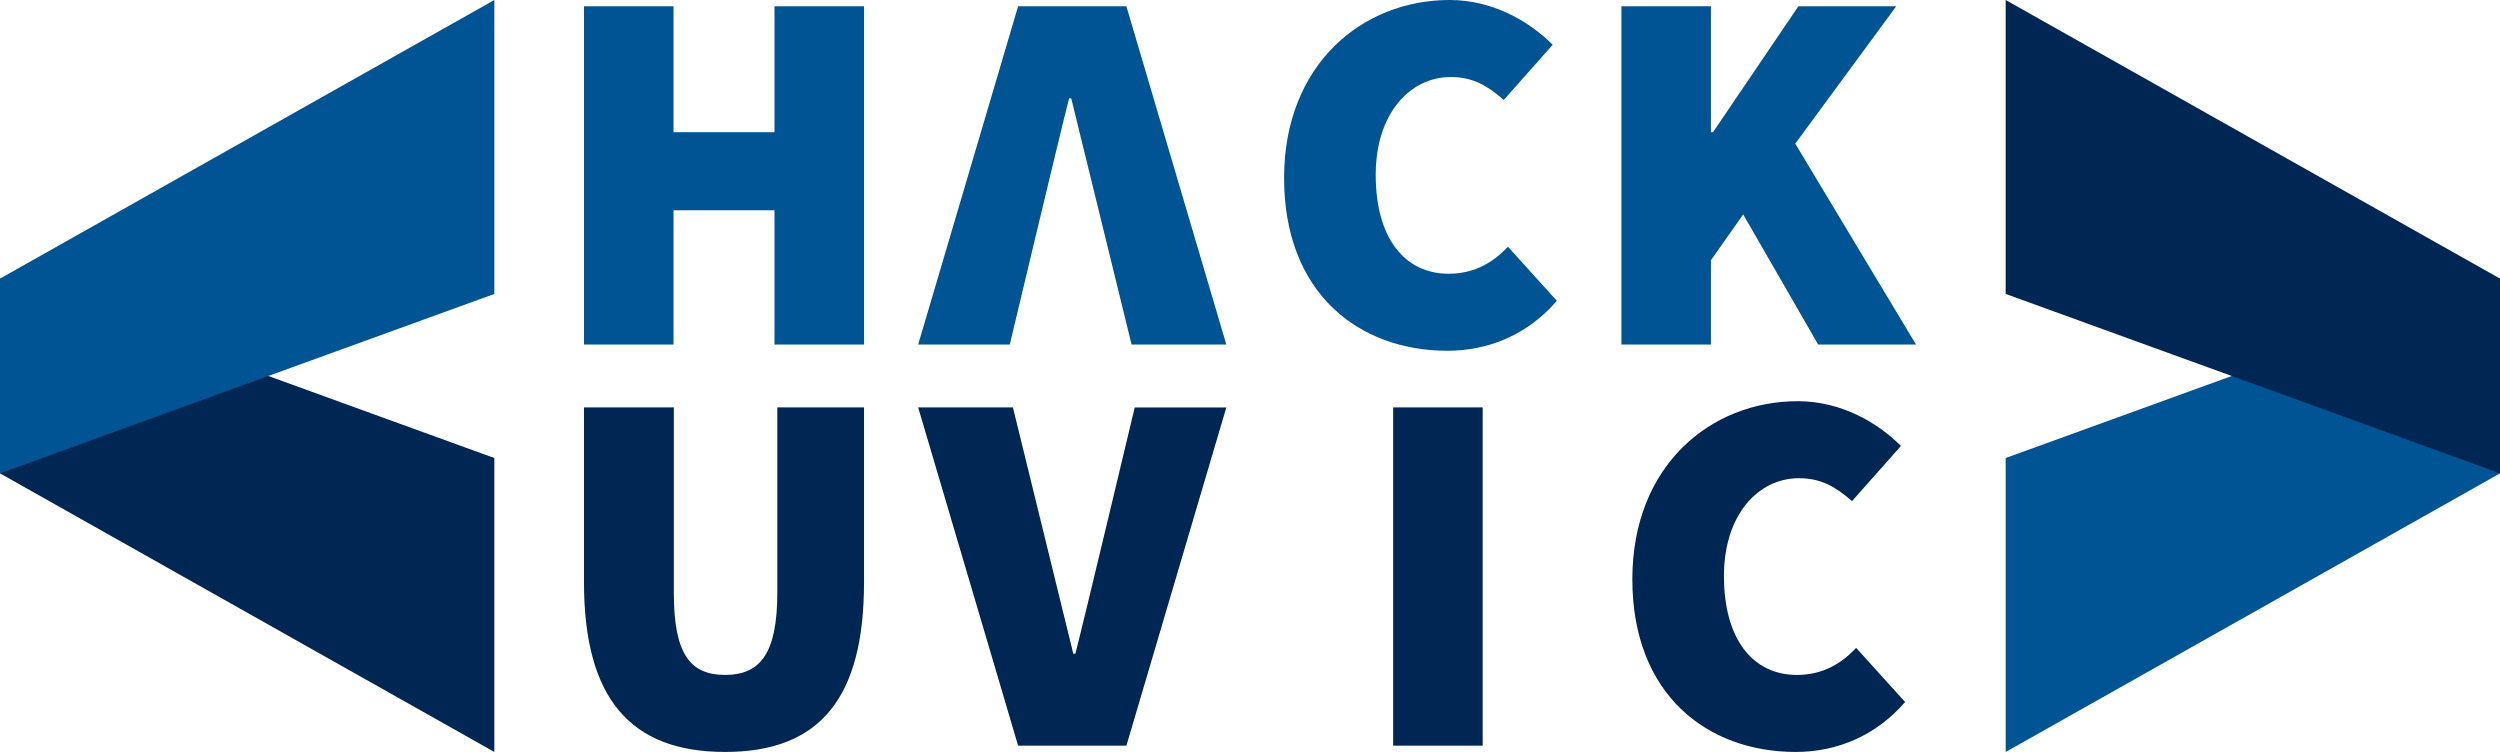
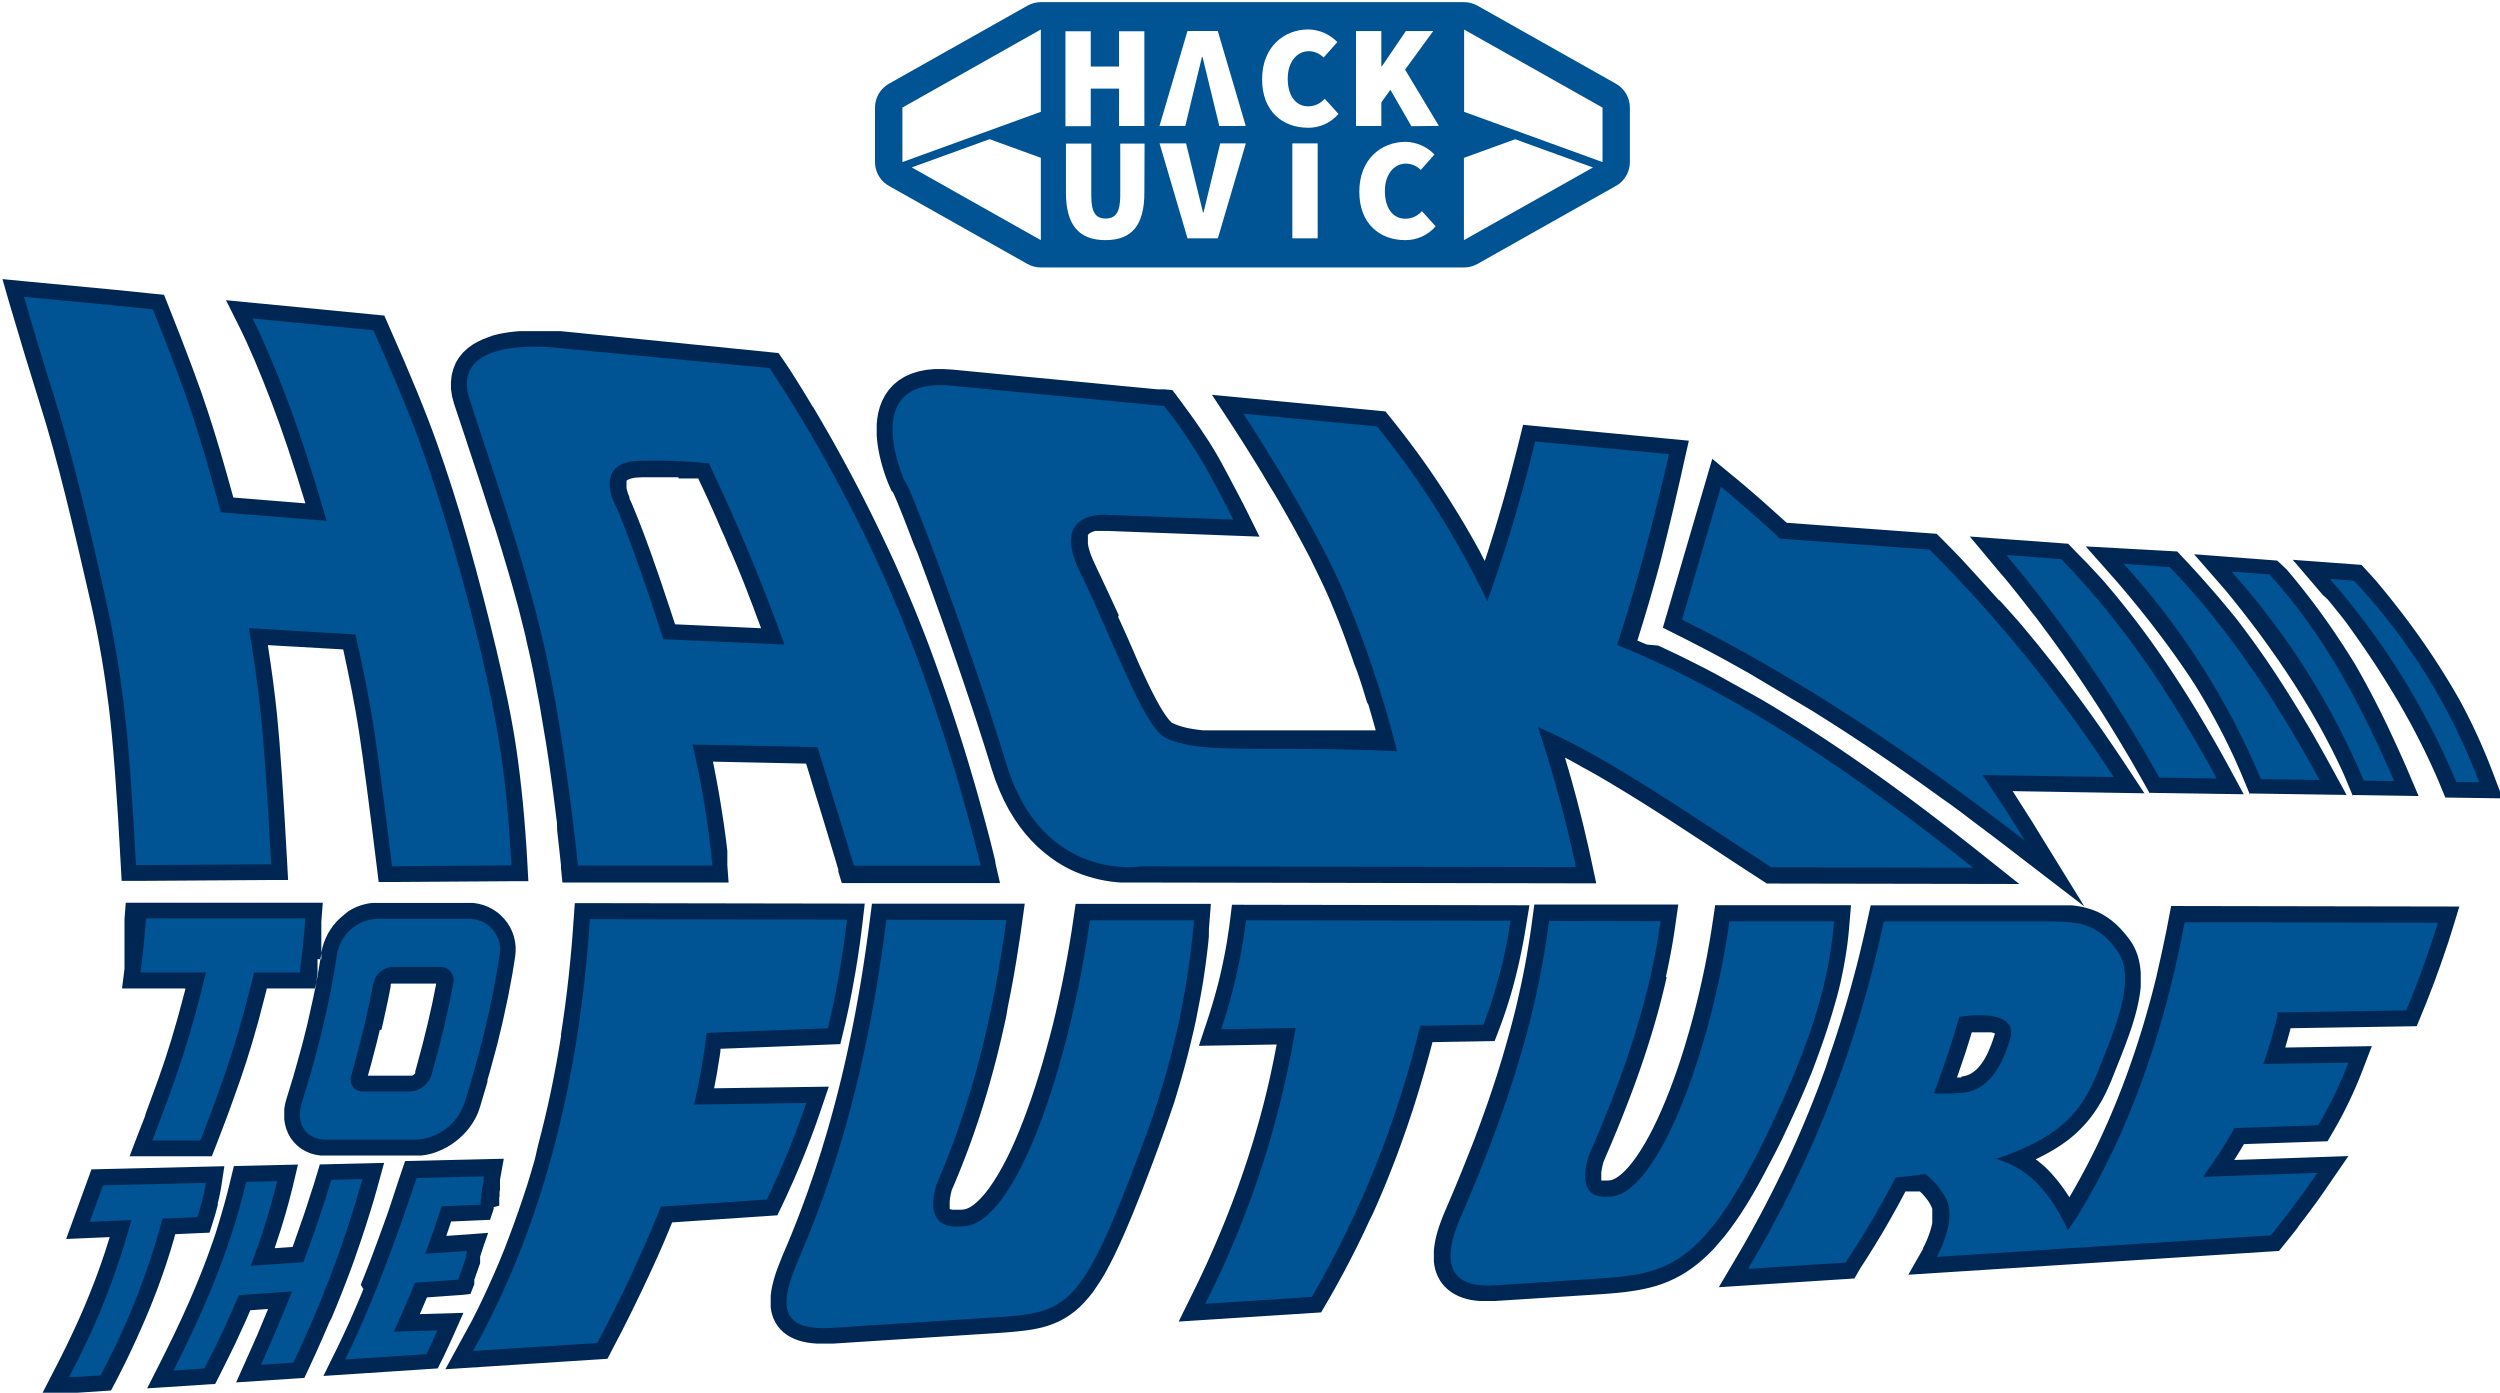
- <svg xmlns="http://www.w3.org/2000/svg" version="1.2" baseProfile="tiny" width="512" height="154" viewBox="0 0 512 154">
-   <path fill="#005493" d="M119.599 1.28h18.338v25.792h20.681V1.28h18.333v69.278h-18.333V43.062h-20.681v27.497h-18.338V1.28zM296.883 0c8.742 0 16.205 4.266 21.108 9.169L307.97 20.464c-3.411-2.982-6.398-4.688-10.871-4.688-8.317 0-15.353 7.46-15.353 20.036 0 13.004 5.97 20.25 14.922 20.25 5.33 0 9.172-2.343 12.153-5.541l10.021 11.085c-5.864 6.821-13.859 10.232-22.388 10.232-18.12 0-33.474-11.724-33.474-35.387C262.982 13.218 278.974 0 296.883 0zM332.064 1.28h18.337v25.792h.425L368.312 1.28h20.04L367.67 29.419l24.731 41.139h-20.042l-15.352-26.646-6.606 9.38v17.266h-18.337V1.28zM251.152 70.559h-19.404L219.382 20.12h-.426c-1.918 7.461-12.153 50.439-12.153 50.439H188.04L208.51 1.28h22.173l20.469 69.279z" />
-   <path fill="#002754" d="M119.599 83.442h18.403v37.943c0 12.363 3.21 16.838 10.486 16.838 7.28 0 10.703-4.475 10.703-16.838V83.442h17.761v35.815c0 23.656-8.985 34.742-28.464 34.742-19.47 0-28.889-11.086-28.889-34.742V83.442zM285.318 83.442h18.333v69.276h-18.333V83.442zM368.201 82.165c8.743 0 16.207 4.262 21.11 9.164l-10.02 11.299c-3.411-2.986-6.397-4.69-10.874-4.69-8.316 0-15.353 7.459-15.353 20.037 0 13 5.97 20.249 14.923 20.249 5.33 0 9.17-2.343 12.153-5.543l10.021 11.088c-5.86 6.82-13.856 10.231-22.386 10.231-18.122 0-33.471-11.725-33.471-35.385.002-23.234 15.989-36.45 33.897-36.45zM188.041 83.442h19.405l12.366 50.44h.426c1.918-7.46 12.152-50.44 12.152-50.44h18.763l-20.469 69.276H208.51l-20.469-69.276zM54.945 76.998L0 57.057v39.885L101.241 154V93.805z" />
-   <path fill="#005493" d="M0 57.057v39.885l54.945-19.944 46.296-16.801V0zM511.999 96.944V57.058l-54.942 19.944-46.296 16.803V154z" />
-   <path fill="#002754" d="M457.057 77.002l54.942 19.942V57.058L410.761 0v60.197z" />
+ <svg xmlns="http://www.w3.org/2000/svg" viewBox="0 0 395 220">
+   <defs>
+     <style>.cls-1{fill:#002754;}.cls-1,.cls-2{fill-rule:evenodd;}.cls-2,.cls-3{fill:#005493;}</style>
+   </defs>
+   <g id="Foreground">
+     <path class="cls-1" d="M281.48,185.36l.76-1.6.75-1.61.73-1.63.72-1.64.7-1.65.69-1.67.67-1.68.66-1.69.64-1.71.63-1.72L289,167l.6-1.75.58-1.76.57-1.78.55-1.79.54-1.81.52-1.82.5-1.84.49-1.85.47-1.87.45-1.88.44-1.9.86-3.91h29.87l.47,0,.47,0,.46,0,.46,0,.46.05.45.06.45.08.45.09.45.11.45.13.45.14.44.16.44.18.43.21.43.23.42.25.41.27.41.29.4.32.39.33.38.36.38.38.37.4.36.42.36.44.38.49.39.58.36.64.3.66.24.67.19.68.14.69.1.69.06.7,0,.7v.7l0,.7-.07.7-.1.7-.12.7-.14.7-.16.7-.18.7-.19.7-.21.7-.22.7-.23.7-.24.69-.25.69-.25.69-.26.68-.26.67-.26.67-.26.66-.26.65-.26.64-.25.63-.25.64-.26.65-.28.64-.28.63-.29.61-.3.6-.31.58-.33.56-.34.55-.35.54-.36.52-.38.51-.39.49-.41.48-.42.46-.44.45-.45.44-.46.42-.48.41-.5.4-.51.38-.53.37-.54.36-.56.35-.57.34-.59.33-.6.32-.62.32-.64.31,0,0,.2.14.54.43.54.46.53.49.52.53.5.56.45.53.41.52.39.51.37.51.35.5.33.5.2.31.71-1.21.72-1.28.7-1.29.69-1.3.67-1.31.66-1.32.64-1.34.62-1.35.61-1.36.59-1.37.58-1.38.56-1.39.55-1.4.53-1.41.52-1.42.5-1.43.49-1.44.48-1.45.46-1.46.45-1.47.43-1.48.42-1.49.41-1.5.39-1.51.38-1.52L341,153l.35-1.54.34-1.55.33-1.56.32-1.56.7-3.64,45.54.08-1.14,3.71-.14.44-.14.44-.14.44-.14.44-.14.44-.15.44-.15.44-.15.44-.15.44-.15.44-.15.44-.15.44-.16.44-.16.44-.16.44-.16.44-.16.44-.16.44-.16.44-.17.44-.17.44-.17.44-.17.44-.17.44-.17.44-.17.44-.18.44-.18.44-.18.44-.18.44-.82,2-19.93.32-.09.36-.14.52-.14.51-.14.51-.15.51-.15.51,0,.13,13.65-.22-1.47,3.82-.13.33-.13.34-.14.35-.15.36-.15.37-.16.38-.16.38-.17.39-.18.4-.18.4-.19.41-.19.42-.2.42-.21.43-.21.43-.16.31-.15.3-.15.3-.15.29-.15.28-.15.28-.15.27-.14.26-.14.26-.14.25-.14.25-.14.24-.13.24-.13.23-.13.22-.83,1.42-13.21.45-.1.17-.28.47-.28.47-.29.47-.29.47-.3.46,18.05-.62L368,187.09l-.22.32-.22.32-.22.32-.22.32-.22.32-.22.31-.22.32-.22.31-.23.32-.23.31-.23.31-.23.31-.23.31-.23.31-.23.31-.23.31-.23.31-.24.31-.24.31-.24.31-.24.31L363,194l-.24.31-.24.31-.24.31-.25.31-.25.31-.25.31-.25.31-.25.31-.95,1.17-29.92,1.92h0l-28.65,1.84,2.33-4.09,0,0,0-.06,0-.09.06-.1.07-.13.08-.15.08-.17.09-.19.1-.21.1-.23.1-.24.1-.25.1-.27.1-.28.1-.28.09-.29.08-.29.08-.29.07-.3.06-.29,0-.29,0-.28,0-.27v-.75l0-.22,0-.2,0-.18-.05-.16-.07-.17-.1-.21-.12-.23-.13-.22-.14-.22-.15-.22-.16-.21-.17-.21-.17-.2-.18-.2-.18-.19-.19-.18-.16-.15h-.1l-.38,0-.37,0-.35,0-.34,0-.32,0-.3,0h-.14l0,.06-.23.43-.23.43-.23.43-.23.43-.23.43-.24.43-.24.43-.24.43-.24.43-.24.43-.24.43-.25.43-.25.43-.25.43-.25.43-.26.43-.26.43-.26.43-.26.43-.26.43-.27.43-.27.43-.27.43-.27.43-.27.43-.28.43-.28.43-.28.43L293,202l-21.43,1.38,3.32-5.63.87-1.5.85-1.52.84-1.53.83-1.54.81-1.55.8-1.56.79-1.58.77-1.59ZM78,190.74h0v0l0,.1v0l0,.07,0,.11-.57,1.71-6.16.27-.08.25-.16.48-.16.48-.16.48-.16.47,0,.11,3.45-.24,3.13-.24-.65,1.86-.62,1.91,0,.07,0,.08,0,.07,0,.07,0,.07,0,.07h0v0h0l0,.13,0,.07v.07l0,.1h0l0,.05v.08l0,.09-.77,2.21-.05.14-.1.27,0,.13,0,.13,0,.14,0,.13,0,.13,0,.05h0v0l-.4,1-.2.54-1.28.14-5.6.4v0l-.21.5-.21.49-.21.49-.21.49-.21.49-.08.18,6.89-.2-1.74,3.92-.11.24-.11.24-.11.24-.11.24-.11.24-.11.24-.11.23-.11.24-.11.24-.11.24-.11.23-.11.24-1,2-18.06,1.19,2.32-4.71.37-.78.37-.78.37-.8.37-.8.37-.81.36-.82.36-.83.36-.84.36-.85.36-.85.35-.86L57,203l.35-.88.35-.88.35-.89.35-.9.34-.9.34-.91.34-.92.34-.92.34-.93.34-.93.34-.94.34-.94.33-.95.33-1,.33-1,.33-1,.33-1,.33-1,.9-2.66,6.7-.16,8.9-.21L79,186.4v.14l0,.11v.11l0,.13,0,.1v.09h0v0h0v0h0v.2l0,.1,0,.05h0v.07l0,.11,0,.1,0,.11,0,.1v.1l-.07.24h0l0,.06v.13h0l0,.12,0,.15,0,.07V189l-.05.22,0,.2,0,.12h0v0l0,.1,0,.11v.06h0l0,.18v.05l0,.08v.07h0v0h0l0,.06v0h0v.12h0v0h0l0,.06h0v.06h0v0Zm-43.56-.48-.1.4-.1.38-.1.37-.1.36-.1.34-.1.33-.1.32-.63,2-5.42.24-.17.61-.23.81-.24.81-.25.81-.26.81-.26.8-.27.8-.28.8-.28.8-.29.8-.29.79-.3.79-.31.79-.31.79-.32.79-.33.79-.33.79-.34.78-.34.78-.35.78-.35.78-.36.78-.36.78-.37.78-.37.78-.38.77-.38.77-.39.77-.39.77-1.05,2-5.29.35H6.73L9,215.64l.38-.75.38-.75.37-.75.37-.75.36-.75.36-.75.35-.75.35-.75.34-.75.34-.75.33-.76.33-.76.32-.76.31-.76.31-.76.3-.76.3-.76.29-.76.28-.76.28-.76.27-.76.26-.76.26-.76.25-.76.24-.76.24-.76.16-.52-6.88.3,4-11,21-.5-.5,3.28-.06.33-.06.34-.07.36-.08.38-.09.4-.1.43-.11.45ZM36,188.14l.25-1,.7-2.9L47.08,184l-.86,3.63-.11.43-.11.43-.11.43-.11.43-.11.43-.12.43-.12.43-.12.43-.12.43-.12.43-.13.43-.13.43-.13.43-.13.43-.13.43-.14.43-.14.43-.14.43-.14.43-.14.43-.14.43-.15.43,0,.12,2.82-.19,0-.07.15-.4.14-.4.14-.4.14-.4.14-.4.14-.4.14-.4.14-.4.14-.4.14-.4.14-.4.14-.4.14-.4.13-.4.13-.4.13-.4.13-.4.13-.4.13-.4.13-.4.13-.4.13-.4.13-.4.13-.4.13-.4.12-.4.12-.4.65-2.17,10.16-.24-1.16,4.21-.26.92-.27.93-.28.92-.28.92-.29.92-.29.92-.3.92-.3.92-.31.92-.32.92-.32.92L56,199l-.33.92-.34.92-.35.92-.35.92-.36.92-.36.92-.37.92-.37.92-.38.92-.38.92L52,209l-.39.92-.4.92-.4.92-.41.92-.41.92-.42.92-.42.92-1.06,2.27-10.78.71,1.87-4.19.16-.36.16-.36.16-.36.16-.36.16-.36.16-.36.16-.36.16-.36.16-.36.15-.36.15-.36.15-.36.15-.36.15-.36.15-.36.15-.36.15-.36.15-.36.15-.36.15-.36.09-.21-2.83.2,0,.05-.16.37-.16.37-.16.37-.16.37-.17.37-.17.37-.17.37-.17.37-.17.37-.17.37-.17.37-.17.37-.17.37-.17.37-.18.37-.18.37-.18.37-.18.37-.18.37-.18.36-.18.36-.18.36-.18.37-.18.36-.18.36-.18.36-.18.37L34,218.66l-10.75.7,2.43-4.81.42-.85.42-.85.42-.85.42-.86.41-.86.41-.87.41-.87.4-.88.4-.88.39-.88.39-.89.38-.89.38-.9.37-.9.37-.91.36-.91.35-.92.35-.92.34-.93.33-.93.33-.94.32-.94.31-1,.3-1,.3-1,.29-1,.28-1,.27-1,.26-1Zm43.11-43.53.55.56.49.62.42.67.35.72.27.76.18.79.1.82v.84l-.08.78-.07.44-.06.38-.06.38-.06.37-.06.37-.06.37-.06.38-.07.37-.07.37-.07.38-.07.37-.07.37-.07.37-.07.37-.07.38-.07.37-.07.37-.08.37-.08.37-.08.37-.08.37-.08.37-.08.37-.08.37-.08.37-.08.37-.08.37-.08.37-.09.37-.09.37-.09.37-.09.37-.09.37-.09.38-.09.38-.09.37-.09.37-.1.37-.1.37-.1.37-.1.37-.1.37-.1.37-.1.37-.1.37-.1.37-.1.37-.1.37-.1.37-.11.37-.11.37-.11.37L77,171l-.11.37-.11.37-.11.37-.11.37-.11.37-.11.37-.11.37-.11.37-.11.37-.11.37-.13.42-.27.75-.36.77-.42.73-.47.69-.52.65-.56.6-.6.56-.64.52-.67.47-.7.42-.73.37L69,182l-.78.26-.8.19-.82.12-.77,0H51.39l-.77,0-.81-.13-.78-.22-.74-.32-.69-.4-.63-.49-.56-.57-.48-.63-.39-.69-.3-.73-.21-.76-.12-.78,0-.8,0-.8.13-.81.2-.75.13-.42.11-.36.11-.36.11-.36.11-.36.11-.36.11-.36.11-.36.11-.36.11-.36.12-.43.19-.66.1-.36.1-.36.1-.36.1-.36.1-.36.1-.36.1-.36.1-.36.1-.36.1-.36.18-.69.1-.39.09-.36.09-.36.09-.36.09-.36.09-.36.09-.36.09-.36.08-.36.08-.36.08-.36.08-.36.08-.36.08-.36.08-.36.08-.36.08-.36.08-.36.08-.36.08-.36.07-.36.08-.4.14-.68.07-.36.07-.36.07-.36.07-.36.07-.36.06-.36.06-.36.06-.36.06-.36.06-.36.06-.36.06-.36.06-.36.06-.36.06-.42.15-.75.23-.78.3-.75.35-.72.41-.68.46-.64.51-.6.56-.55.61-.51L55,144l.69-.4.72-.34.76-.27.79-.2.82-.13.77,0H74l.77,0,.82.13.79.21.75.29.71.37.66.44.61.5ZM60,162.75l-.11.46-.11.46-.11.46-.11.46-.12.46-.12.46-.12.46-.12.46-.12.46-.12.46-.12.46-.12.46-.13.46-.13.46-.13.46-.09.31h6.78l.07,0,.08,0,.08,0,.09-.05.09-.07.09-.07.08-.07.07-.08.06-.08,0-.07,0-.06,0-.05,0-.1.11-.39.13-.45.12-.45.12-.45.12-.45.12-.44.12-.45.12-.45.12-.45.12-.45.11-.44.11-.45.11-.45.11-.45.11-.44.11-.45.11-.44.1-.44.1-.44.1-.45.1-.44.1-.44.1-.44.1-.45.09-.44.09-.45.09-.45.09-.45.09-.45.09-.45.09-.45v-.06H62l0,0-.05,0-.06,0-.06,0-.05.05-.05.06,0,.06,0,.06,0,.05,0,.05,0,0,0,.1-.08.4-.09.46-.09.46-.09.46-.09.46-.1.46-.1.46-.1.46-.1.46-.1.46-.1.46-.1.46-.1.46-.11.46-.11.46Zm-9.83-11.21,0,.27,0,.27,0,.27,0,.27,0,.27,0,.27,0,.27,0,.27-.31,2.48H42.13l0,.16-.11.42-.11.42-.11.42-.11.42-.11.42-.11.42-.11.42-.11.42-.11.42-.11.42-.11.42-.11.42-.12.42-.12.42-.12.42-.12.42-.12.42-.12.42-.12.42-.12.42-.13.42-.13.42-.13.42-.13.42-.13.42-.13.42-.13.42-.14.42-.14.42-.14.42-.14.42-.14.42-.14.42-.14.42-.15.42-.15.42-.15.42-.15.42-.15.42-.15.42-.15.42-.15.42-.15.42-.15.42-.15.42-.15.42-.16.42-.15.42-.16.42-.16.42-.16.42-.16.42-.16.42-.16.42-.16.42-.16.41-.16.42-.16.42-.78,2h-13l1.48-3.86.16-.41.16-.41.16-.41.16-.41.16-.41.16-.41L23,176l.15-.41.15-.41.15-.41.15-.41.15-.41.15-.41.15-.41.15-.41.15-.41.15-.41.15-.41.15-.41.15-.41.14-.41.15-.43.28-.8.14-.41.14-.41.14-.41.14-.41.13-.41.13-.41.13-.41.13-.41.13-.41.13-.4.13-.41.12-.41.12-.41.12-.41.23-.78.13-.45.12-.41.12-.41.12-.41.11-.41.11-.41.11-.41.11-.41.11-.41.11-.41.11-.41.11-.41.11-.41.11-.41.11-.41,0-.15h-10l.39-3.11,0-.26,0-.26,0-.26,0-.26,0-.26,0-.26,0-.26,0-.27,0-.26,0-.26,0-.26,0-.26,0-.26,0-.26,0-.26,0-.27,0-.26,0-.26,0-.26,0-.26,0-.26,0-.26,0-.26,0-.27,0-.26,0-.26,0-.26,0-.26,0-.53.2-2.6H51l-.23,3,0,.27,0,.27,0,.27,0,.27,0,.27,0,.27,0,.27,0,.27,0,.27,0,.27,0,.27,0,.27,0,.27,0,.27,0,.27,0,.27,0,.27,0,.27,0,.27,0,.27,0,.27,0,.27Zm141.15,46.65.59-1.34.57-1.34.56-1.34.55-1.34.53-1.34.52-1.34.5-1.34.49-1.34.47-1.34.46-1.34.45-1.34.43-1.34.42-1.34.4-1.34.39-1.34.38-1.34.36-1.34.35-1.34.33-1.34.32-1.34.3-1.34.29-1.34.28-1.34.26-1.34.19-1-12.29.21,1.31-3.93.17-.52.17-.52.16-.52.16-.52.16-.52.15-.52.15-.52.15-.52.14-.52.14-.52.14-.52.13-.52.13-.52.12-.52.12-.52.12-.52.11-.52.11-.52.11-.52.1-.52.1-.52.1-.52.09-.52.09-.52.08-.52.08-.52.08-.52.08-.52.07-.52.07-.52.34-2.76,47,.08-.57,3.46L241,147l-.09.53-.09.53-.1.53-.1.53-.1.53-.11.53-.11.53-.11.53-.11.53-.12.53-.12.53-.13.53-.13.53-.13.53-.14.53-.14.53-.14.53-.15.53-.15.53-.16.53-.16.53-.17.53-.17.53-.17.53-.18.53-.18.53-.19.53-.19.53-.2.53-.81,2.12-9.82.17-.24.93-.38,1.4-.39,1.4-.4,1.4-.41,1.4-.42,1.39-.43,1.39-.44,1.39-.46,1.38-.47,1.38-.48,1.38-.49,1.37-.5,1.37-.52,1.37-.53,1.36-.54,1.36-.56,1.36-.57,1.35-.58,1.35-.6,1.35L216.3,193l-.62,1.34-.64,1.33-.65,1.33-.67,1.33-.68,1.32-.7,1.32-.71,1.31-.72,1.31-.74,1.31-1.43,2.46-22.51,1.45,2.6-5.28.65-1.34.63-1.34.62-1.34.6-1.34ZM88.61,163.6l.34-2.26.32-2.27.29-2.29.27-2.31.24-2.33.22-2.34.19-2.36.34-4.75,45.81.08-.39,3.36-.07.55-.07.54-.07.54-.07.55-.07.55-.08.55-.08.54-.08.54-.08.55-.08.55-.09.55-.09.55-.09.54-.09.55-.1.54-.1.55-.1.55-.1.55-.1.55-.1.54-.11.55-.11.55-.11.55-.11.55-.12.55-.12.55-.12.55-.12.55-.13.55-.13.55-.58,2.41-18.94.74,0,.34-.05.36-.05.36-.06.37-.06.37-.06.37-.06.37-.06.37-.06.37-.06.37-.06.37-.07.37-.07.37-.07.37-.07.37-.07.37-.07.37v0l18.12-.26-1.32,3.88-.17.49-.17.49-.17.49-.17.49-.18.49-.18.49-.18.49-.18.48-.18.49-.19.49-.19.49-.19.49-.19.49-.19.49-.2.48-.2.48-.2.49-.2.49-.21.49-.21.49-.21.49-.21.49-.21.48-.22.48-.22.49-.22.49-.22.49-.22.48-.23.49-.23.49-.87,1.81-16.62,1.12-.24.58-.28.69-.29.69-.29.69-.29.69-.3.68-.3.68-.3.68-.31.68-.31.68-.31.68-.31.68-.32.68-.32.68-.32.68-.32.68-.33.68-.33.68-.33.68-.33.68-.33.68-.34.68-.34.68-.34.68-.34.68-.35.67-.35.67-.35.67-.35.67-1,1.93-25.61,1.65,3.2-5.86,1-1.83.93-1.85.9-1.87.87-1.89.85-1.9.82-1.92.79-1.94.76-2,.74-2,.71-2,.68-2,.66-2,.63-2.06.6-2.07L85,181l.55-2.11.52-2.13.5-2.15.47-2.17.44-2.18.42-2.2.39-2.22.37-2.24Zm174.72-9.18-.28,1.2-.29,1.2-.3,1.2-.31,1.2-.33,1.19-.34,1.19-.35,1.19-.36,1.18-.37,1.18-.38,1.18-.39,1.18-.4,1.17-.41,1.17-.42,1.17-.43,1.17-.44,1.17-.45,1.16-.45,1.16-.46,1.16-.47,1.16-.48,1.16-.48,1.16-.49,1.16-.5,1.16-.42,1-.13.52-.12.6-.08.53,0,.45v.36l0,.26,0,.16v0l.07,0,.21,0h.33l.48,0,.43-.05.32-.1.4-.19.47-.3.53-.42.57-.54.6-.66.62-.78.64-.88.65-1,.65-1.08.65-1.17.65-1.26.64-1.34.63-1.41.63-1.48.61-1.54.6-1.6.59-1.65.57-1.7.55-1.74.53-1.77.52-1.81.49-1.83.47-1.85.45-1.87.42-1.88.4-1.89.37-1.89.34-1.89.31-1.88.61-4.05,21.46,0-.32,3.83-.11,1.11-.13,1.1-.15,1.09-.17,1.09-.19,1.08-.2,1.07-.22,1.06-.23,1.06-.25,1-.26,1-.28,1-.29,1-.3,1-.31,1-.32,1-.33,1-.34,1-.35,1-.36,1-.37,1-.37,1-.38,1-.39.94-.39.94-.39.93-.4.92-.4.91-.41.91-.41.9-.41.89-.41.89-1,2.14-1,2-1,1.91-.94,1.8-.92,1.69-.91,1.58-.89,1.48-.88,1.38-.87,1.29-.87,1.2-.86,1.12-.86,1-.86,1-.87.88-.88.81-.88.74-.89.67-.9.61-.91.54-.92.48-.93.42-.94.37-.95.32-1,.27-1,.23-1,.19-1,.16-1,.13-1,.11-1,.09-1,.08-1,.07-16.51,1.06-.81,0h-.8l-.77,0-.74-.07-.71-.11-.68-.16-.65-.2-.62-.25-.59-.3-.56-.35-.52-.4-.47-.45-.42-.49-.36-.53-.3-.56-.24-.57-.18-.58-.13-.59-.08-.59,0-.59v-.59l0-.59.06-.59.09-.59.11-.59.14-.59.16-.59.18-.59.2-.59.21-.59.23-.59.24-.59.64-1.49.62-1.46.61-1.46.6-1.45.59-1.45.58-1.45.57-1.44.56-1.44.54-1.44.53-1.44.52-1.44.51-1.44.49-1.44.48-1.44.47-1.44.45-1.44.44-1.44.42-1.44.41-1.44.4-1.44.38-1.44.37-1.45.35-1.45.33-1.46.32-1.46.3-1.46.29-1.47.27-1.48.25-1.48.24-1.49.22-1.49.5-3.72,22.75,0-.59,4.11-.19,1.23-.21,1.22-.22,1.22-.24,1.22-.25,1.21-.26,1.21ZM137.84,142.78l24.07,0-.59,4.22-.2,1.35-.21,1.35-.21,1.35-.22,1.35-.23,1.35-.24,1.34-.25,1.34-.26,1.34-.27,1.34L159,160.5l-.29,1.34-.3,1.34-.31,1.34-.32,1.33-.33,1.33-.35,1.33-.36,1.33-.37,1.33-.38,1.33-.4,1.32-.41,1.32-.42,1.32-.44,1.32-.45,1.32-.47,1.32-.48,1.31-.5,1.31-.51,1.31-.53,1.31-.54,1.3-.47,1.09-.14.59-.12.64-.06.55v.45l0,.34,0,.23,0,.13,0,.05h0l.06,0,.14.05.24.06.35,0h.46l.59,0,.51-.06.39-.12.46-.22.53-.34.58-.48.62-.61.65-.74.67-.87.68-1,.69-1.1.69-1.21.69-1.31.68-1.41.67-1.49.66-1.57.65-1.65.64-1.72.63-1.78.61-1.84.59-1.89.58-1.94.56-2,.54-2,.52-2,.49-2.07.47-2.09.45-2.1.42-2.11.4-2.12.37-2.11.34-2.11.63-4.27,21.37,0-.31,3.93L191,148l-.12,1.21-.14,1.2-.15,1.2-.16,1.19-.17,1.19-.18,1.18-.2,1.18-.21,1.17-.22,1.16-.23,1.16L189,161l-.25,1.15-.26,1.14-.27,1.13-.27,1.12-.28,1.12-.29,1.11-.3,1.1-.3,1.09-.31,1.08-.32,1.08-.32,1.07-.33,1.06-.34,1-.34,1-.35,1-.35,1-.36,1-.36,1-.36,1-.91,2.45-.87,2.3-.83,2.15-.8,2-.76,1.88-.74,1.76-.71,1.64-.69,1.52L176,198.5l-.67,1.31L174.7,201l-.66,1.12-.66,1-.67,1L172,205l-.71.81-.73.73-.76.66-.79.59-.82.52-.84.45-.87.38-.88.32-.9.26-.92.21-.93.17-1,.14-1,.11-1,.1-1,.08-1.09.08-1.13.07-25,1.61-.87,0h-.85l-.81,0-.77-.06-.74-.1-.71-.14-.68-.19-.65-.24-.62-.29-.59-.35-.54-.41-.49-.47-.43-.52-.36-.56-.29-.59-.22-.61-.15-.61-.09-.61,0-.61v-.6l0-.6.07-.6.1-.59.13-.6.15-.6.17-.6.19-.6.21-.61L123,200l.24-.62.25-.63.26-.63.7-1.65.67-1.62.65-1.63.63-1.63.61-1.63.59-1.63.57-1.64.56-1.64.54-1.64.52-1.64.5-1.65.49-1.65.47-1.65.45-1.65.44-1.66.42-1.66.41-1.66.39-1.66.38-1.67.36-1.67.35-1.67.34-1.67.32-1.67.31-1.68.3-1.68.29-1.68.27-1.68.26-1.69.25-1.69.24-1.69.23-1.69.51-3.91ZM315.93,94.84l1,1.11,1,1.12,1,1.12.95,1.13.94,1.13.93,1.13.92,1.14.91,1.14.9,1.14.89,1.15.88,1.15.87,1.15.87,1.16.86,1.16.85,1.16.84,1.17.83,1.17.82,1.17.81,1.18.81,1.18.8,1.18.79,1.18,3.42,5.18L318,125l.13.2.21.33.21.33.21.33.21.33.21.33.21.33.21.33.21.33.21.33.21.33.21.33.21.33.21.33.21.33.21.33.2.33.2.33.2.33,7.45,12.08-12.64-9.71L315,132.22l-1.69-1.27-1.68-1.26L310,128.44l-1.68-1.24L306.62,126l-1.68-1.21-1.68-1.2-1.68-1.18-1.68-1.17-1.68-1.16-1.68-1.14-1.68-1.13-1.68-1.11-1.68-1.1-1.68-1.08-1.68-1.07-1.68-1.06-1.68-1-1.68-1-1.68-1-1.68-1-1.68-1-1.68-1-1.68-.94L273,104.5l-1.67-.91-1.68-.89-1.67-.87-1.68-.86-3.57-1.79,7.81-26.69,3.27,2.71.31.25.31.25.3.25.3.26.3.25.3.25.3.26.3.26.3.25.3.26.3.26.3.26.3.26.3.26.3.26.29.26.29.26.29.26.29.26.29.26.29.26.29.26.29.26.29.26.29.26.29.26.29.26.49.44L306,84.34l1.73,1.74,1.06,1.08,1.05,1.09,1,1.09,1,1.09,1,1.1,1,1.1,1,1.11,1,1.11Zm23.72,30.5-1.35-2.4-.64-1.12-.64-1.12-.65-1.12-.66-1.11-.66-1.11-.67-1.11-.68-1.11L333,114l-.69-1.1-.7-1.1-.71-1.1-.71-1.09-.72-1.09-.73-1.09-.74-1.09-.75-1.09-.75-1.08-.76-1.08-.77-1.08-.78-1.07-.79-1.07-.79-1.07-.8-1.07L321,96.7l-.82-1.06-.83-1.06-.84-1.06-.85-1.06-.86-1.05-.86-1-4.71-5.64,15.54,1.14,1.64,1.71,1,1,.95,1,.93,1,.92,1,.9,1.05.89,1.06.88,1.07.86,1.07.85,1.08.84,1.08.82,1.09.81,1.09.8,1.1.78,1.1.77,1.11.76,1.11.75,1.12.74,1.12.73,1.12.72,1.13.71,1.13.7,1.13.69,1.13.68,1.14.67,1.14.66,1.14.66,1.14.65,1.14.64,1.14.63,1.14,2.71,5-14.87-.22Zm15.85.24-1.09-2.64-.46-1.09-.48-1.08L353,119.7l-.51-1.08-.52-1.08-.53-1.07-.55-1.07-.56-1.07-.58-1.07-.59-1.06-.6-1.06-.62-1.06-.63-1.05-.65-1.05-.66-1-.67-1-.69-1-.7-1-.71-1-.73-1-.74-1-.75-1-.76-1-.78-1-.79-1-.8-1-.82-1-.83-1-.84-1-.85-1-5-5.65L344,87.13l1.6,1.7.92,1,.91,1,.89,1,.88,1,.87,1,.85,1,.84,1,.83,1,.81,1,.8,1.05.79,1.06.78,1.06.77,1.07.76,1.07.75,1.08.73,1.08.72,1.08.71,1.09.7,1.09.69,1.09.68,1.09.68,1.1.67,1.1.66,1.1.65,1.1.64,1.1.63,1.11.63,1.11.62,1.11.61,1.11,2.69,4.92-15.27-.23Zm16.27.24-1.08-2.6-.45-1.05-.46-1-.48-1-.49-1-.5-1-.52-1-.53-1-.54-1-.56-1-.57-1-.58-1-.6-1-.61-1-.62-1-.63-1-.65-1-.66-1-.67-1-.68-1-.7-1-.71-1-.72-1-.73-1-.75-1-.76-1-.77-1-.78-1-.79-1-.81-1-.82-1-4.89-5.6,13.14,1L361.32,90l.84,1,.82,1,.8,1,.78,1,.77,1,.75,1,.73,1,.72,1,.7,1,.68,1,.67,1,.66,1,.64,1,.63,1,.62,1,.6,1.05.59,1.06.58,1.06.57,1.06.56,1.07.55,1.07.54,1.07.53,1.07.52,1.08.51,1.08.5,1.08.5,1.08.49,1.08.49,1.08.48,1.09,2,4.69-10.39-.16Zm14.6.22-1.06-2.57-.43-1-.45-1-.46-1-.47-1-.48-1-.5-1-.51-1-.52-1-.53-1-.55-1-.56-1-.57-1-.58-1-.6-1-.61-1-.62-1-.63-1-.64-1-.65-1-.67-1-.68-1-.69-1-.7-1-.71-1-.72-1-.73-.95-.75-.94-.76-.94-.77-.94L367,94l-4.74-5.55,10.86.8,1.53,1.67.85.95.83,1,.82,1,.8,1,.79,1,.77,1,.76,1,.74,1,.73,1,.71,1,.7,1,.68,1,.67,1,.65,1,.64,1,.62,1,.61,1,.6,1,.58,1,.57,1,.55,1.05.54,1.05.53,1.06.51,1.06.5,1.07.48,1.07.47,1.08.46,1.08.44,1.09.43,1.09,1.73,4.57-9-.13ZM176.67,97.48l.46,1,.45,1,.45,1,.44,1,.44,1,.43,1,.43,1,.42.94.42.91.41.88.4.85.4.81.39.77.38.73.37.68.36.63.34.57.33.51.31.45.28.37.25.29.2.21.14.12,0,0,.14.07.28.12.29.12.3.11.31.1.33.1.34.09.36.09.38.08.39.07.42.07.43.06.46.06.48.05.5,0,.53,0,.55,0,.58,0,.61,0,.63,0,.66,0,.69,0h17.6l.73,0,.7,0,.66,0,.63,0,.6,0,.57,0,.54,0,.5,0h0l-.06-.23-.19-.68-.21-.73-.22-.78-.24-.82-.25-.86L216,111l-.29-.94-.3-1-.32-1-.33-1-.34-1L214,105l-.37-1.08-.39-1.1-.4-1.11-.41-1.12L212,99.43l-.44-1.12-.45-1.12-.46-1.12L210.21,95l-.48-1.1-.5-1.11-.53-1.12-.55-1.14-.57-1.15L207,88.17,206.38,87l-.62-1.17-.63-1.16-.63-1.16-.64-1.15-.64-1.13-.64-1.12-.63-1.1-.63-1.07-.62-1-.6-1-.59-1-.57-.94-.55-.9-.53-.85-.5-.8-.47-.75-.44-.7-.4-.64-.37-.57-.33-.51-.28-.44-.24-.37-.19-.29-.14-.21-.08-.13-2.93-4.46L218.9,65l1.28,1.59.61.77.61.78.61.79.6.79.6.8.6.81.59.81.59.82.58.83.58.84.57.84.57.85.57.86.56.87.56.87.55.88.55.89.55.9.54.9.54.91.53.92.53.93.52.93.52.94.51,1,.27.51.14-.41.25-.76.25-.77.24-.77.24-.77.24-.77.24-.78.24-.78.23-.78.23-.78.23-.79.23-.79.23-.79.22-.79.22-.79.22-.8.22-.8.21-.8.21-.8.21-.81.21-.81.21-.81.21-.81.2-.81.73-2.94,26.19,2.51L266,73.33l-.22,1-.22,1-.23,1-.23,1-.23,1-.23,1-.23,1-.24,1-.24,1-.24,1-.24,1-.25,1-.25,1-.25,1-.25,1-.26,1-.26.95-.26.95-.27.95-.27.95-.27.94-.27.94-.28.94-.28.94-.28.94-.29.94-.29.94-.29.93-.18.56,1.49.64L262,102l1.82.85,1.82.87,1.81.9,1.81.92,1.81.95,1.8,1,1.8,1,1.79,1,1.79,1,1.79,1.06,1.78,1.08,1.78,1.1,1.78,1.12,1.77,1.14,1.77,1.16,1.76,1.18,1.76,1.2,1.76,1.22,1.76,1.23,1.75,1.25,1.75,1.27,1.75,1.28,1.74,1.3,1.74,1.31,1.74,1.33,1.74,1.34,1.73,1.35,1.73,1.36,7.42,5.9-39.89-.07-1.91-1.24-1.28-.83-1.27-.83-1.27-.83-1.26-.83-1.25-.82-1.24-.82-1.24-.81-1.23-.8L266,131l-1.21-.79-1.2-.78-1.19-.77-1.18-.75-1.17-.74-1.16-.73-1.15-.71-1.14-.7-1.13-.68-1.11-.67-1.1-.65-1.09-.63-1.08-.61L250,121.2l-1-.57-1-.55-.74-.38.13.43.2.68.2.68.2.68.2.69.19.69.19.69.19.7.19.7.19.7.18.7.18.71.18.71.18.71.18.72.18.72.17.73.17.73.17.73.17.74.17.74.16.74.16.74.82,3.81-71.71-.13h0l-.27,0-.35,0-.42,0-.5,0h-1.2l-.69,0-.74-.06-.79-.09-.84-.13-.88-.17-.91-.22-.94-.27-1-.33-1-.39-1-.46-1-.54-1-.61-1-.7-1-.78-1-.87-1-1-.94-1.06-.91-1.16-.87-1.26-.83-1.37-.78-1.48-.72-1.59-.67-1.7-.6-1.79-.55-1.8-.57-1.81-.59-1.84-.6-1.86-.62-1.88-.63-1.9-.64-1.9-.64-1.9-.65-1.9-.65-1.88-.65-1.87-.65-1.84-.64-1.81-.64-1.77-.62-1.73-.61-1.68-.6-1.62-.58-1.56-.56-1.49L144.38,86l-.51-1.34-.48-1.25-.45-1.16-.42-1.06-.38-.95-.34-.83-.3-.71-.25-.57-.18-.38-.18-.13-.3-.66-.07-.17-.11-.25-.13-.33-.16-.41-.18-.48-.19-.54-.19-.6-.19-.65-.19-.7-.18-.74-.16-.78-.14-.81-.11-.84-.07-.86,0-.88,0-.9.09-.91.16-.92.25-.92.35-.91.46-.89.58-.85.71-.79.84-.7.95-.6,1.05-.48,1.14-.36,1.23-.25,1.32-.13,1.42,0,1.47.09,1.46.14,1.43.14,1.44.14,1.45.14,1.46.14,2.36.23,2,.19,1.44.14,4.21.4,1.35.13,1.32.13,1.29.12,1.25.12,1.2.12,1.15.11,1.1.11,1,.1,1,.09.92.09.85.08.78.07.71.07.62.06.54.05.45,0,.36,0,.26,0,1.28.12.69.86,0,.05.06.08.09.11.11.14.12.16.14.19.16.21.18.24L187,64l.21.28.22.3.23.32.25.33.25.35.26.37.27.38.28.39.28.41.29.42.29.43.29.44.3.45.3.45.3.46.29.47.29.47.29.47.28.48.28.48.27.48.26.47.48.89.45.84.42.79.39.74.36.69.34.64.31.59.28.53.25.48.22.42.18.36.15.3.12.24.09.17.05.11L199,84.79l-23.94-.9H174l-.23,0-.24,0-.24,0-.23,0-.22.06-.2.07-.18.07-.15.08-.13.08-.1.08-.08.07-.06.07-.05.08,0,.1,0,.13,0,.18,0,.25v.32l0,.4.09.48.15.57.22.65.29.73.39.84.46,1,.48,1,.47,1,.47,1,.47,1,.46,1,.46,1,.46,1ZM128.42,64.22l.62,1.05.65,1.11.68,1.18.71,1.23.73,1.29.75,1.35.77,1.41.79,1.46.81,1.52.82,1.57.83,1.62.84,1.67.85,1.72.86,1.77L140,86l.87,1.86.87,1.91.87,2,.86,2,.84,2,.82,2,.79,2,.77,2,.74,2,.72,2,.69,1.95.67,1.92.64,1.89.62,1.86.59,1.82.57,1.78.54,1.73.51,1.68.48,1.62.46,1.56.43,1.49.4,1.42.37,1.35.35,1.27.32,1.18.29,1.09.26,1,.23.9.2.8.17.69.14.57.11.46.08.33,0,.21.73,3.18-25,0-.55-1.82,0-.17,0-.15-.06-.19-.07-.23-.08-.27-.09-.31-.1-.35-.2-.66-.18-.61-.15-.49-.16-.53-.17-.56-.18-.6-.19-.63-.2-.66-.21-.69-.22-.73-.23-.75-.49-1.6-.26-.84-.27-.87-.56-1.82-.3-1-.3-1-.42-1.34-14.71-.31.2,1,.19,1,.18.95.17.92.16.9.15.87.14.84.13.81.12.78.12.75.11.72.1.69.09.66.09.63.08.59.07.56.06.52.06.48.05.45,0,.41,0,.37,0,.33,0,.29,0,.25,0,.21v.37l.2,2.75-26.26,0-.23-2.33,0-.16,0-.27-.09-.84-.06-.56-.07-.65-.08-.74-.09-.81-.1-.89-.11-1L88,130,87.87,129l-.14-1.14-.15-1.19-.16-1.24-.17-1.28-.18-1.32-.19-1.35-.2-1.38-.21-1.4-.22-1.42L86,115.81l-.24-1.44-.24-1.45-.25-1.45L85,110l-.27-1.43-.27-1.42-.28-1.4-.29-1.37-.3-1.35-.31-1.33L83,100.4l-.33-1.34-.34-1.34L82,96.39l-.36-1.34-.37-1.33-.37-1.33-.38-1.32-.39-1.32-.39-1.31-.39-1.31-.4-1.3-.4-1.29-.4-1.28L77.71,82l-.4-1.26-.4-1.25-.4-1.23L76.11,77l-.4-1.21-.39-1.19-.39-1.17-.38-1.16-.38-1.14L73.8,70l-.36-1.1-.36-1.08-.35-1.06-.34-1-.33-1-.33-1-.3-1.12-.18-1.15,0-1.11.11-1.08.26-1,.4-1,.53-.86.63-.76.7-.65.75-.55.79-.46.81-.39.83-.32L77.9,53l.84-.21.85-.17.84-.13.83-.1.82-.07.8,0,.77,0H85.1l.66,0,.61,0,.55,0,.49,0,.42,0,.34,0,.26,0,.16,0h0L123,55.78l.7,1,.09.13.14.21.19.28.24.36.29.43.33.51.37.58.41.65.45.72.49.79.53.86.56.92.59,1ZM107.19,75.41l-.46,0-.49,0h-4.8l-1.08.06-.7.14-.41.16-.19.13-.07.08,0,.08,0,.14,0,.23v.31l0,.36.08.38.11.36.11.31.1.24.06.14v.05l0,.07,0,.09.05.12.07.15.08.18.1.21.11.25.12.29.14.33.15.37.17.41.18.45.2.5.21.54.23.59.25.64.26.69.28.74.29.8.31.85.33.91.34,1,.36,1,.38,1.09.39,1.15.41,1.22.43,1.28.45,1.35.47,1.42.45,1.37,13.59.62-.21-.57-.51-1.35L119,95.89l-.51-1.31L118,93.28,117.5,92,117,90.77l-.5-1.22-.5-1.19-.49-1.16L115,86.08,114.56,85l-.45-1-.44-1-.42-1-.41-.92-.39-.87-.37-.82-.35-.77-.33-.71-.3-.65-.28-.59-.25-.53-.22-.47,0-.07h-.07l-.25,0-.27,0-.29,0-.32,0-.34,0-.36,0-.39,0-.41,0-.44,0Zm202.71,94.69.43-.07.35-.09.34-.12.33-.16.32-.2.33-.24.33-.29.33-.35.33-.41.33-.47.33-.54.32-.61.31-.67.3-.74.29-.8.27-.83.06-.22h0l-.15-.06-.19-.06-.23-.06-.26,0-.28,0-.31,0-.32,0h-1.32l-.32,0-.28,0-.09.29-.11.38-.12.38-.12.39-.12.38-.12.38-.12.38-.12.38-.12.38-.13.38-.13.38-.13.38-.13.39-.13.38-.13.38-.13.38-.13.39-.14.38-.12.35h.15l.3,0,.25,0ZM.39,44.1l1,3.5c1.81,6.13,3.43,11.5,4.83,15.93S9,72.89,10.37,78.42s2.73,11.33,4,16.94,2.18,11.12,2.83,16.39,1.3,13.81,1.89,25.08l.13,2.35,2.36,0h.35l21-.14,2.59,0-.14-2.59c-.61-11.24-1.14-18.91-1.6-23.43-.36-3.51-.85-7.23-1.46-11.09l11.91.68c1,4.61,1.87,8.94,2.48,12.9.69,4.56,1.65,11.84,2.85,21.66l.27,2.19,2.2,0,18.86-.13,2.59,0-.14-2.58c-.37-7-1-13.13-1.74-18.21S79.7,108,78.39,102.49,75.62,91.39,74,85.64,70.7,74.72,69.07,70.11s-4.23-11-7.77-18.93l-.58-1.32-1.44-.14L40.15,47.86l-4.44-.43,2,4c1.61,3.22,3.38,7.38,5.27,12.35,1.63,4.28,3.4,9.56,5.27,15.75l-11.38-.92c-1.5-5.47-2.84-10-4-13.5-1.23-3.81-3.38-9.58-6.4-17.14l-.55-1.39-1.49-.15-6.37-.65L4,44.45.39,44.1Z" />
+     <path class="cls-2" d="M183.94,64.16a82.94,82.94,0,0,1,6.85,10.18c2.59,4.8,4.07,7.76,4.07,7.76l-19.59-.74s-9.61-1.11-4.62,9.06,9.9,24.06,13.31,26.06c3.7,1.85,8.5,1.85,19.59,1.85s17.19.37,17.19.37A172,172,0,0,0,212,92.82c-5.36-12-15.53-27.45-15.53-27.45l21.09,2A139.65,139.65,0,0,1,235,95a246.7,246.7,0,0,0,7.55-25.25l21.15,2c-2.34,10.25-5,20.35-8.2,30.14,19.26,7.84,37.88,20.54,56.23,35.2l-31.87-.06c-13.72-8.89-26.52-17.82-36.86-22.14A208,208,0,0,1,249,137l-68.75-.12s-15.53,2.6-21.25-16.19S143.49,75.81,142.93,76c0,0-7.56-16.49,7.4-15.06Zm-62.32-6L88.33,55s-17.41-2.33-14.15,8,8.64,25.06,11.9,39.51,5.24,34.24,5.24,34.24l21.24,0a147,147,0,0,0-3.14-19.12l19.74.41c3.53,11.32,5.77,18.74,5.77,18.74l20,0s-5.38-23.31-14.58-44.12A231.58,231.58,0,0,0,121.62,58.19ZM104.8,101c-5.45-16.95-7.68-21.4-7.68-21.4s-3.54-6.8,4.25-6.8A84.66,84.66,0,0,1,112,73.2a306.57,306.57,0,0,1,11.94,28.64Zm283.28,22.56,3.62.05a95.36,95.36,0,0,0-19.77-31.86l-3.81-.28A117.05,117.05,0,0,1,388.08,123.53Zm-14.6-.22,4.79.07c-5-11.51-10.68-22.69-19.69-32.65l-6-.44A117.85,117.85,0,0,1,373.47,123.32Zm-16.26-.24,9.26.14c-6.38-11.73-13.78-23.3-23.65-33.63l-7.3-.54A118.11,118.11,0,0,1,357.21,123.07Zm-16.06-.24,9.07.14c-6.57-12.11-14.24-24.06-24.56-34.65L317,87.69A222.36,222.36,0,0,1,341.15,122.83ZM271.9,76.9l-6.14,21c18.06,8.95,36.13,21,54.19,34.93q-3.22-5.24-6.71-10.37l20.72.31a222.23,222.23,0,0,0-29.09-35.93l-23.64-1.74Q276.75,80.9,271.9,76.9ZM140.06,145.32c-2.33,18.21-6.31,36.22-13.94,53.77-2.75,6.52-3.51,11.28,5.38,10.71l25-1.61c12.33-.79,14.21-.91,24.15-27.7a129.62,129.62,0,0,0,8-35.09l-16.44,0c-3.19,22.57-11.6,48.12-20,48.35q-6.26.67-4.3-6.49c5.93-13.59,9.13-27.64,11.09-41.89Zm104.69.19c-2.09,16.38-7.27,31.41-14.13,47.2-2.47,5.86-2.43,10.88,5.57,10.37L252.68,202c11.09-.71,16.86-2,27.7-25.31,4.31-9.29,8.55-19.72,9.39-31.12l-16.52,0c-2.87,20.3-11.3,43.28-18.87,43.49-3.76.4-4.61-2-3.44-6.27,5.34-12.22,9.66-24.42,11.43-37.24Zm-170,67.94c10.9-19.57,16.76-42.5,18.45-68.22l40.61.07a143.78,143.78,0,0,1-3,17.16l-19.15.74a106.16,106.16,0,0,1-2,11.32l17.73-.25a136.1,136.1,0,0,1-6.23,15.25l-16.74,1.13a225.71,225.71,0,0,1-10.05,21.54ZM190.43,206a150.69,150.69,0,0,0,14.28-43.58l-11.77.2a86.35,86.35,0,0,0,3.93-17.22l41.81.07a80.51,80.51,0,0,1-4.29,16.43l-10,.17a160.07,160.07,0,0,1-17.12,42.84ZM59.59,145.17H74a4.88,4.88,0,0,1,4.94,5.71q-.9,5.88-2.31,11.74c-.94,3.92-2.06,7.84-3.27,11.74a8.51,8.51,0,0,1-7.5,5.7H51.45c-3.11,0-4.76-2.56-3.79-5.7,1.21-3.9,2.33-7.81,3.27-11.74s1.72-7.82,2.31-11.74A6.71,6.71,0,0,1,59.59,145.17ZM62,152.76H69.5a2.12,2.12,0,0,1,2.13,2.62q-.69,3.62-1.55,7.23c-.58,2.41-1.22,4.82-1.9,7.23a3.77,3.77,0,0,1-3.37,2.62H57.34a1.9,1.9,0,0,1-1.82-2.62c.68-2.4,1.33-4.81,1.91-7.23s1.1-4.82,1.56-7.23A3.29,3.29,0,0,1,62,152.76Zm-39-7.65H48.25q-.33,4.27-.88,8.54H40.15c-1.09,4.42-2.27,8.86-3.69,13.27s-3.09,8.85-4.79,13.27H24.07c1.7-4.42,3.35-8.83,4.79-13.27s2.6-8.84,3.69-13.27H22.2Q22.74,149.38,23.08,145.11Zm9.29,71.11c2-3.84,3.79-7.7,5.44-11.58l8.42-.6q-2.32,5.82-4.9,11.59l5.09-.33a179.52,179.52,0,0,0,10.92-29l-4.92.12c-1.31,4.38-2.79,8.7-4.4,13l-8.34.57a105.73,105.73,0,0,0,4.18-13.37l-4.88.12c-2.6,11-6.91,20.76-11.49,29.81ZM16.28,187.28l16.25-.39a26,26,0,0,1-.58,2.74c-.27,1-.52,1.92-.77,2.67l-5.51.24a116.11,116.11,0,0,1-9.79,24.77l-3.78.25H10.9a116.89,116.89,0,0,0,9.86-24.8l-6.58.29ZM66.74,214l-12.21.8c4.13-8.31,7.79-18.22,11.3-28.67l4.92-.12,5.72-.14-.06.28h0l0,.07,0,.18v0l0,.07v.07l0,.07-.06.28,0,.07h0l-.18.83h0l0,.07,0,.07,0,.07v.07h0l-.12.53v0l0,.07,0,.07,0,.07,0,.07V189l0,.07,0,.07,0,.07h0l-.1.42,0,.07,0,.07,0,.07,0,.07,0,.07,0,.07,0,.07,0,.07,0,.07v.07l-6.16.27q-1.25,3.79-2.61,7.51l6.47-.45.15.09-.18.55,0,.07,0,.07,0,.07,0,.07,0,.07-.07.21-.76,2.2-.38,1,0,.07-.14.06-6.72.48q-1.57,3.93-3.35,7.73l6.91-.2q-.83,1.86-1.72,3.71Zm242.81-53.3q-1.7,6-4,12.06a31.51,31.51,0,0,0,4.68-.12q5-.52,7.37-8.42C319.1,159.12,310.21,160.56,309.55,160.67Zm18.74,31.38c8.33-13.65,13.67-29.3,16.89-46.36l40,.07a145.84,145.84,0,0,1-5,13.85l-20.5.33.22.21a75.32,75.32,0,0,1-2.3,7.93l13.44-.21c-.62,1.62-1.48,3.68-2.58,5.89-.8,1.59-1.54,2.94-2.19,4l-13.23.45a64.38,64.38,0,0,1-4.61,7.16l-.29.54,18-.62q-3.42,5-7.36,9.86l-31.18,2L306,198.59s3.16-5.46,1.58-9a11.29,11.29,0,0,0-3.38-4.09c-2.25.32-4,.48-4.7.55a143.82,143.82,0,0,1-7.91,13.43l-15.39,1a179.34,179.34,0,0,0,21.44-54.9l.12.06v-.06l24.74,0c5.61,0,8.6,0,11.93,4.5s-.35,12.63-3,19.3-6.14,9.83-13.51,12.81c-.81.33-1.67.63-2.56.91a14.81,14.81,0,0,1,7.13,4.53,25.53,25.53,0,0,1,4.21,6.78ZM3.79,46.9l14,1.33,6.37.65q4.5,11.27,6.35,17t4.39,15.07l16.71,1.34Q48.2,70.57,45.28,62.89T39.91,50.32L59,52.18q5.27,11.9,7.7,18.75T71.6,86.32Q74.05,94.9,76,103.06t3.09,15.67q1.15,7.5,1.71,18l-18.86.13c-1.21-9.92-2.16-17.13-2.86-21.73s-1.68-9.53-2.93-14.89l-16.83-1q1.26,7.39,1.93,14c.46,4.43,1,12.15,1.59,23.31l-21,.14h-.35c-.61-11.44-1.24-19.81-1.91-25.25S18,100.52,16.74,94.83s-2.56-11.31-4-17S10,67.18,8.6,62.8s-3-9.66-4.81-15.89" />
+     <path class="cls-3" d="M255.32,13.23,233.45.9a4.32,4.32,0,0,0-2.12-.56H164.45a4.32,4.32,0,0,0-2.12.56L140.45,13.23a4.32,4.32,0,0,0-2.2,3.76v8.62a4.32,4.32,0,0,0,1.84,3.54c.36.25,1.59.92,1.85,1.06L162.32,41.7a4.32,4.32,0,0,0,2.12.56h66.88a4.32,4.32,0,0,0,2.12-.56l20.39-11.49c.25-.14,1.49-.82,1.85-1.06a4.32,4.32,0,0,0,1.84-3.54V17A4.32,4.32,0,0,0,255.32,13.23ZM164.45,37.94,144.06,26.45l10.83-3.93,1.46-.53,8.1,2.94Zm0-20.27-10,3.63-11.87,4.31V17L164.45,4.66Zm16.36,12.76c0,5.11-1.94,7.51-6.15,7.51s-6.24-2.4-6.24-7.51V22.69h4v8.2c0,2.67.69,3.64,2.27,3.64s2.31-1,2.31-3.64v-8.2h3.84Zm0-10.52h-4V14h-4.47v5.94h-4v-15h4v5.57h4.47V4.94h4Zm11.61,17.75h-4.79l-4.42-15h4.19l2.67,10.9h.09c.41-1.61,2.63-10.9,2.63-10.9h4.05Zm.23-17.75L190,9h-.09c-.41,1.61-2.63,10.9-2.63,10.9H183.2l4.42-15h4.79l4.42,15Zm15.54,17.75h-4v-15h4Zm-1.55-17.48c-3.92,0-7.23-2.53-7.23-7.65s3.46-7.88,7.33-7.88a6.56,6.56,0,0,1,4.56,2l-2.17,2.44a3.32,3.32,0,0,0-2.35-1c-1.8,0-3.32,1.61-3.32,4.33s1.29,4.38,3.22,4.38a3.46,3.46,0,0,0,2.63-1.2l2.17,2.4A6.26,6.26,0,0,1,206.63,20.19ZM222,37.94c-3.92,0-7.23-2.53-7.23-7.65s3.45-7.88,7.32-7.88a6.56,6.56,0,0,1,4.56,2l-2.17,2.44a3.32,3.32,0,0,0-2.35-1c-1.8,0-3.32,1.61-3.32,4.33s1.29,4.38,3.22,4.38a3.46,3.46,0,0,0,2.63-1.2l2.17,2.4A6.26,6.26,0,0,1,222,37.94Zm1-18-3.32-5.76-1.43,2v3.73h-4v-15h4v5.57h.09l3.78-5.57h4.33L222,11l5.34,8.89Zm8.3,18v-13l8.1-2.94,1.46.53,10.83,3.93ZM253.2,25.61,241.33,21.3l-10-3.63v-13L253.2,17Z" />
+   </g>
</svg>
